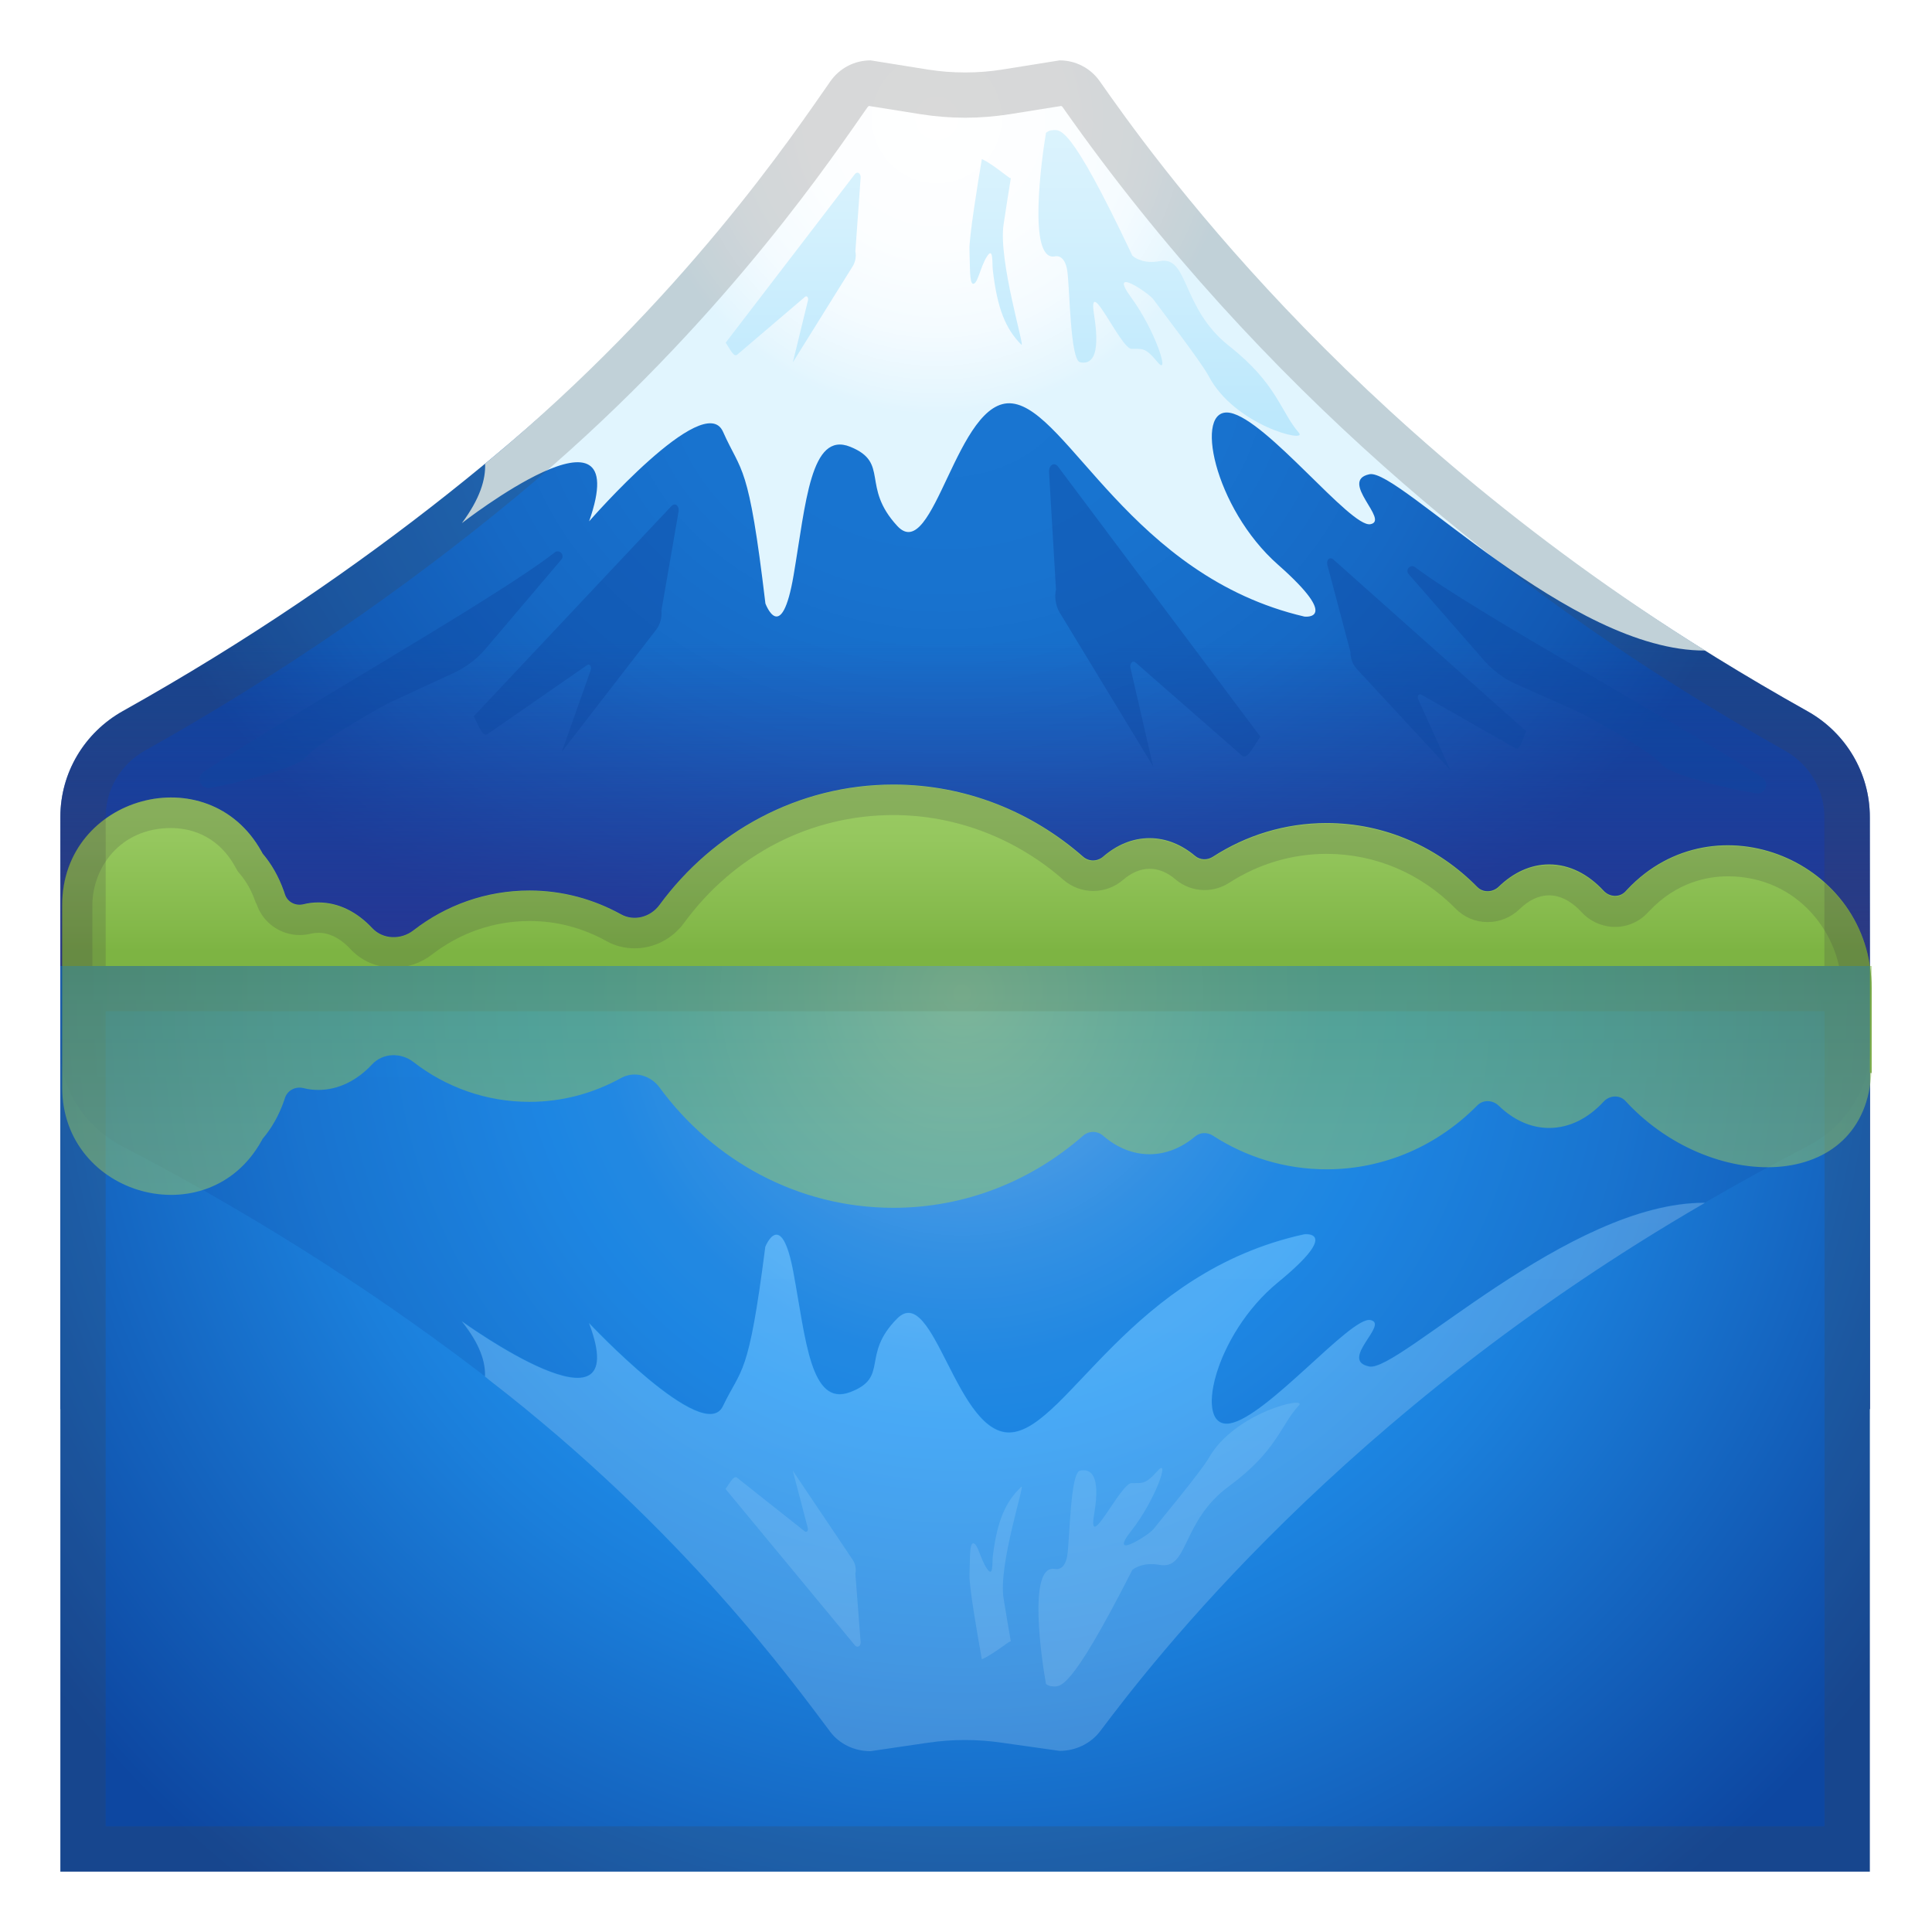
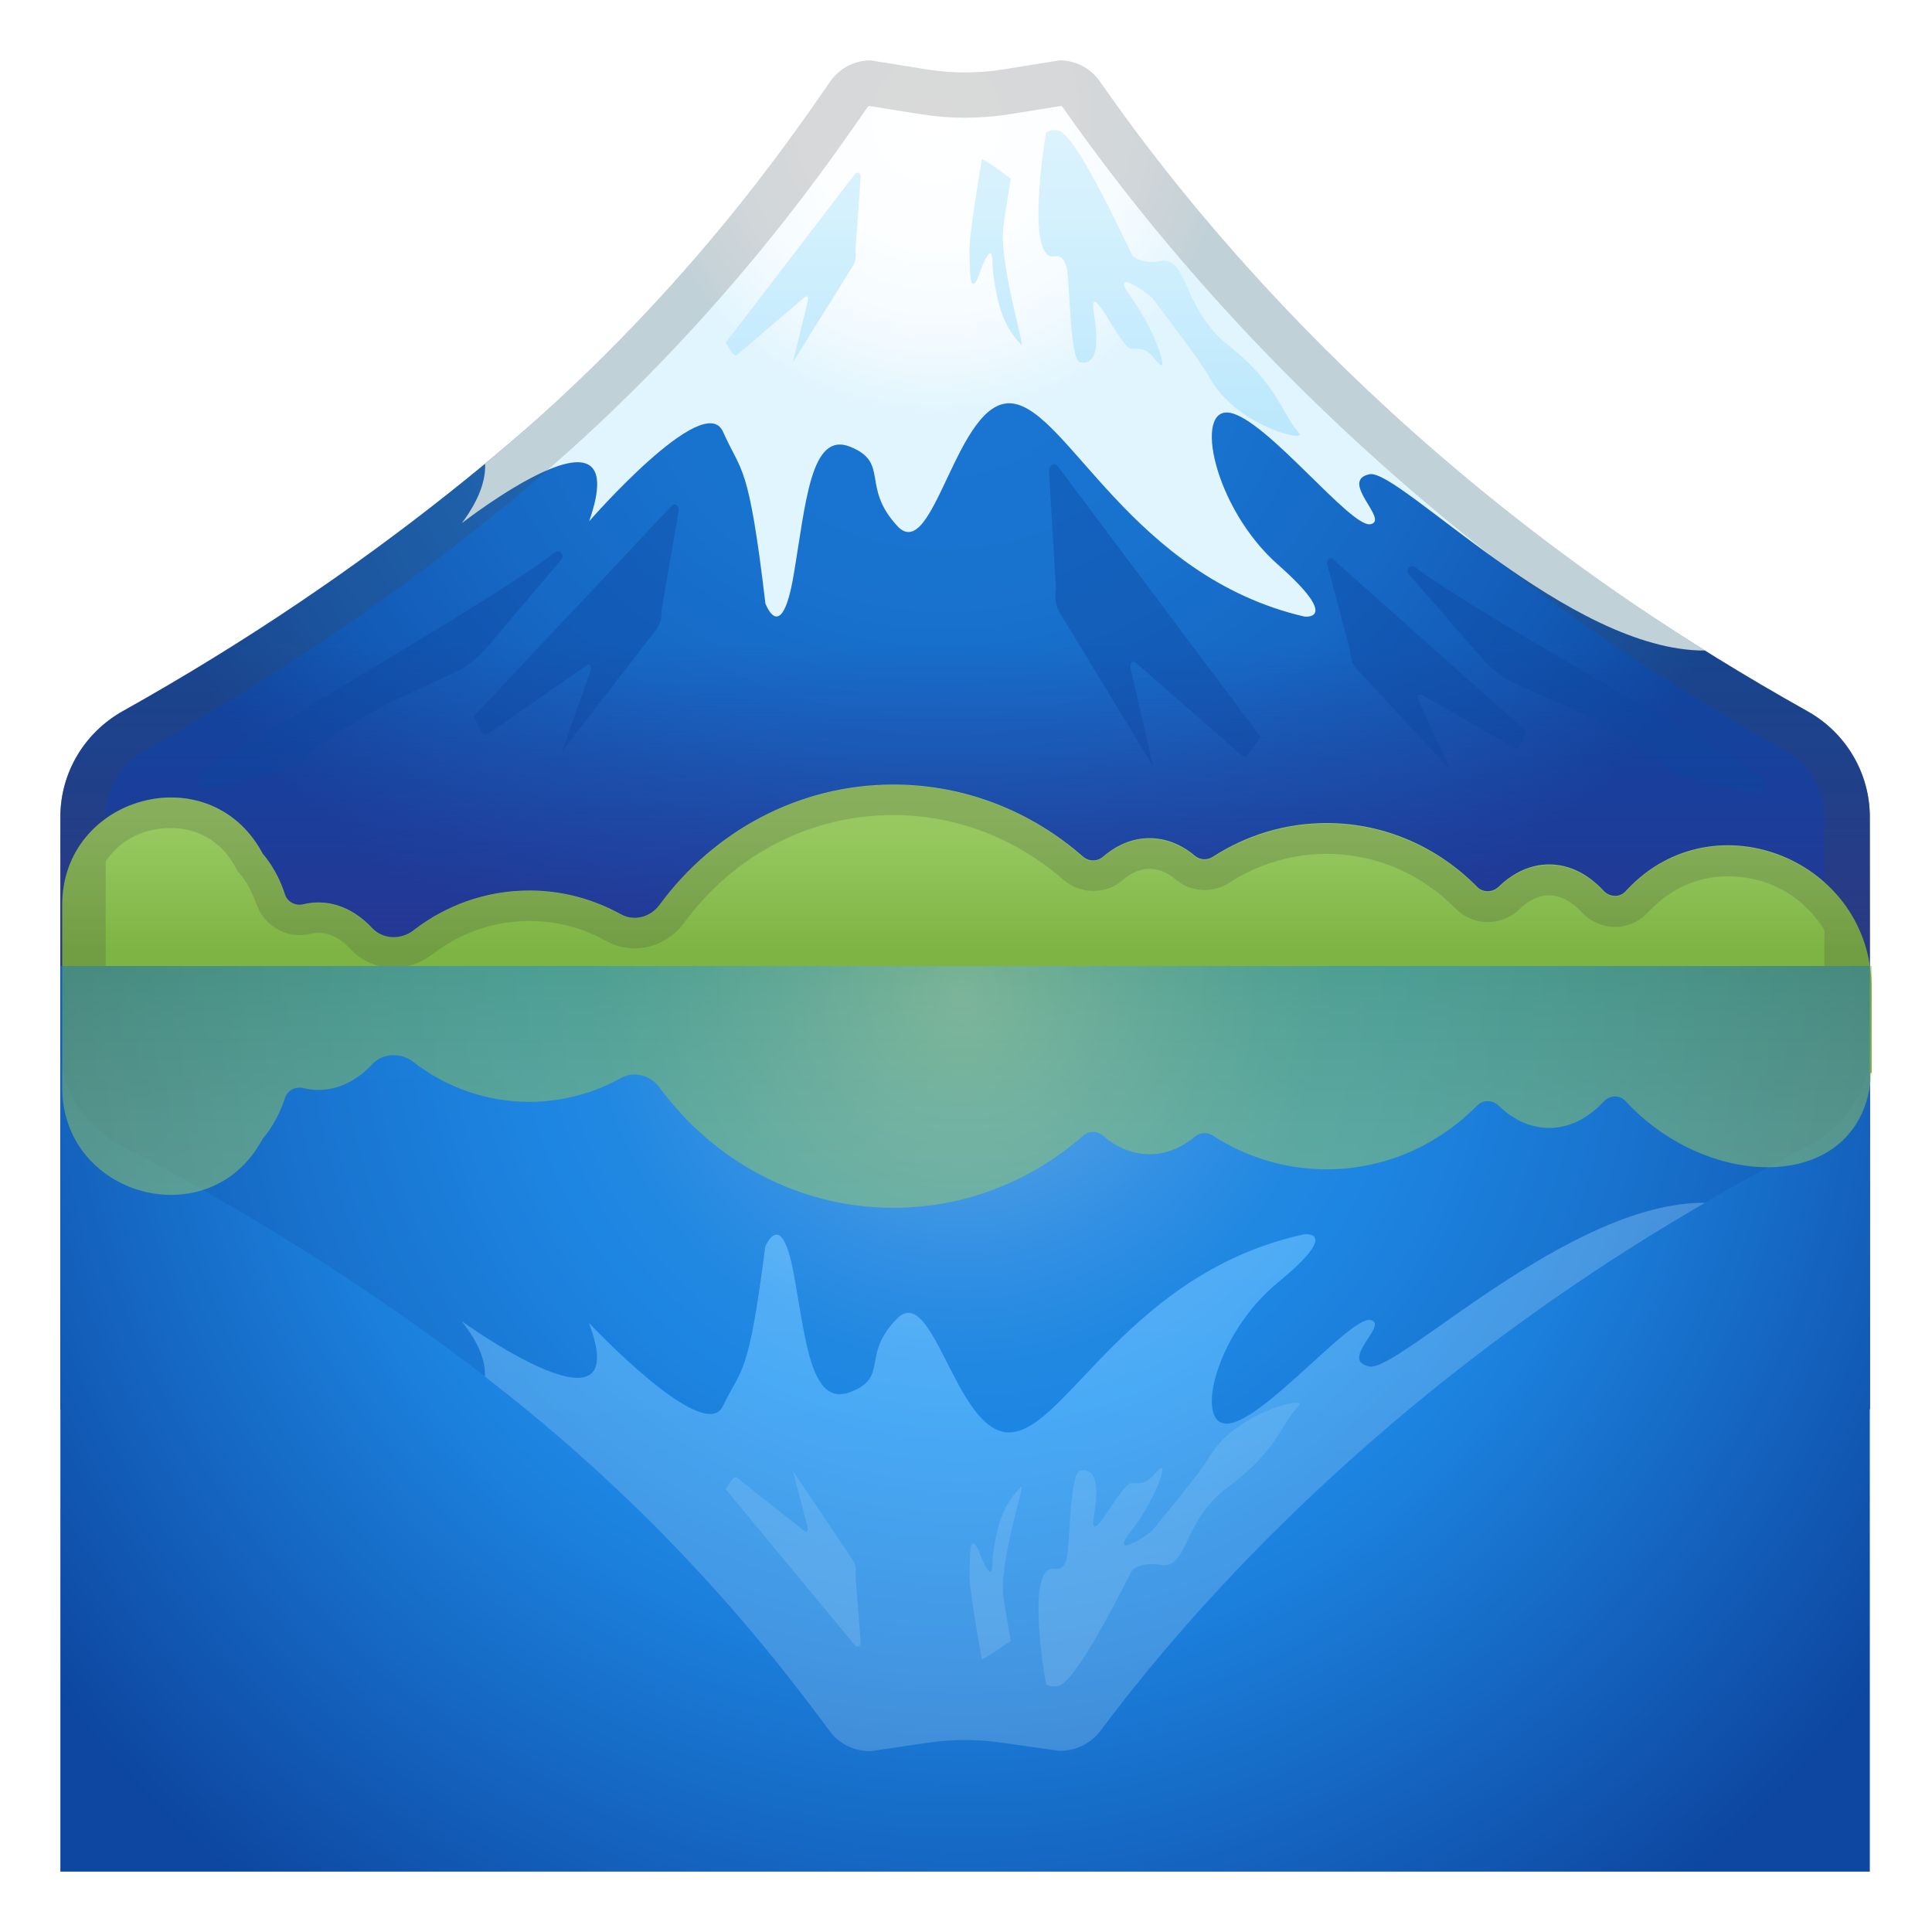
<svg xmlns="http://www.w3.org/2000/svg" viewBox="0 0 128 128">
  <radialGradient id="i" cx="62.563" cy="24.5" gradientTransform="matrix(1.0276e-13 1 -1.2391 1.276e-13 92.922 -38.063)" gradientUnits="userSpaceOnUse" r="55.34">
    <stop offset="0" stop-color="#1976D2" />
    <stop offset=".258" stop-color="#1873CF" />
    <stop offset=".469" stop-color="#1669C5" />
    <stop offset=".662" stop-color="#1259B4" />
    <stop offset=".81" stop-color="#0D47A1" />
    <stop offset="1" stop-color="#0D47A1" />
  </radialGradient>
  <path d="m71.93 5.35h-15.98s-14.46 23.1-47.81 41.76c-2.55 1.43-4.14 4.09-4.14 7.01v39.23h119.88v-39.23c0-2.91-1.59-5.58-4.13-7-33.36-18.67-47.82-41.77-47.82-41.77z" fill="url(#i)" />
  <linearGradient id="h" gradientUnits="userSpaceOnUse" x1="63.938" x2="63.938" y1="64.583" y2="42.5">
    <stop offset="0" stop-color="#283593" />
    <stop offset="1" stop-color="#283593" stop-opacity="0" />
  </linearGradient>
  <path d="m71.93 5.35h-15.98s-14.46 23.1-47.81 41.76c-2.55 1.43-4.14 4.09-4.14 7.01v39.23h119.88v-39.23c0-2.91-1.59-5.58-4.13-7-33.36-18.67-47.82-41.77-47.82-41.77z" fill="url(#h)" />
  <radialGradient id="g" cx="62.063" cy="7.833" gradientTransform="matrix(.999 0 0 1 .0665 0)" gradientUnits="userSpaceOnUse" r="19.639">
    <stop offset="0" stop-color="#fff" />
    <stop offset=".439" stop-color="#FCFEFF" />
    <stop offset=".718" stop-color="#F4FBFF" />
    <stop offset=".952" stop-color="#E5F6FE" />
    <stop offset="1" stop-color="#E1F5FE" />
  </radialGradient>
  <path d="m39.03 34.54s7.62-8.75 8.87-5.94 1.69 1.94 2.81 11.38c0 0 1.06 2.88 1.87-1.88s1.12-9.56 3.75-8.5 0.69 2.62 3.12 5.25c2.43 2.62 3.93-8.56 7.62-8.12s7.87 11.44 19.35 14.12c0 0 2.5 0.31-1.75-3.44s-5.62-10.5-3.18-10.06c2.43 0.44 7.99 7.62 9.3 7.38s-2.12-2.88-0.06-3.31c1.93-0.41 13.23 11.74 22.25 11.68-24.08-15.01-36.74-32.9-40.12-37.72-0.61-0.87-1.6-1.38-2.66-1.38l-3.81 0.61c-1.62 0.26-3.28 0.26-4.9 0l-3.81-0.61c-1.06 0-2.05 0.51-2.66 1.38-2.45 3.5-9.8 14.54-22.88 25.34 0.04 1.05-0.34 2.32-1.54 3.94 0 0 11.55-9 8.43-0.12z" fill="url(#g)" />
  <linearGradient id="f" gradientUnits="userSpaceOnUse" x1="77.441" x2="77.441" y1="3.333" y2="32.954">
    <stop offset="0" stop-color="#E1F5FE" />
    <stop offset=".351" stop-color="#D5F1FD" />
    <stop offset=".991" stop-color="#B4E5FC" />
    <stop offset="1" stop-color="#B3E5FC" />
  </linearGradient>
  <path d="m69.86 16.99s0.67-0.23 0.85 0.95c0.17 1.18 0.19 5.93 0.85 6.06 0.66 0.14 1.39-0.21 0.93-3.11s1.74 2.2 2.47 2.22 0.89-0.14 1.74 0.89c0.85 1.02-0.15-2.1-1.75-4.28s1.18-0.29 1.47 0.12 3.17 4.14 3.66 5.08c1.73 3.28 6.57 4.45 5.98 3.76-1.22-1.4-1.44-3.25-4.63-5.76-3.19-2.52-2.66-5.99-4.6-5.62-1.04 0.2-1.63-0.21-1.78-0.34-0.03-0.02-0.05-0.05-0.06-0.09-4.17-8.81-4.75-8.27-5.32-8.24-0.12 0.01-0.25 0.07-0.37 0.17-0.3 1.77-1.21 8.46 0.56 8.19z" fill="url(#f)" />
  <linearGradient id="e" gradientUnits="userSpaceOnUse" x1="65.959" x2="65.959" y1="3.333" y2="32.954">
    <stop offset="0" stop-color="#E1F5FE" />
    <stop offset=".351" stop-color="#D5F1FD" />
    <stop offset=".991" stop-color="#B4E5FC" />
    <stop offset="1" stop-color="#B3E5FC" />
  </linearGradient>
  <path d="m64.23 16.54c0.04 1.04-0.01 2.21 0.23 2.26 0.31 0.06 0.49-1.13 0.93-1.81 0.44-0.69 0.33 0.48 0.39 0.93 0.29 2.49 0.83 3.86 1.89 4.92 0.27 0.27-1.54-5.56-1.18-7.97 0.18-1.16 0.34-2.24 0.48-3.07h-0.05c-0.14-0.06-1.16-0.92-1.8-1.23-0.03-0.01-0.05-0.02-0.07-0.03-0.27 1.59-0.85 5.2-0.82 6z" fill="url(#e)" />
  <path d="m93.31 38.02c-0.22-0.3 0.15-0.67 0.45-0.44 3.9 2.96 17.64 10.46 22.99 13.93 0.52 0.34 0.21 1.15-0.4 1.05-1.86-0.29-5.72-1.25-6.22-1.87-0.73-0.89-4.03-2.72-5.08-3.28-0.2-0.11-0.41-0.21-0.62-0.31l-4.02-1.79c-0.78-0.35-1.48-0.87-2.05-1.51l-5.05-5.78z" fill="#0D47A1" opacity=".4" />
  <path d="m88.32 37.05c-0.23-0.18-0.46 0.04-0.38 0.37l1.53 5.78c-0.01 0.4 0.15 0.83 0.42 1.12l6.2 6.7-2.12-4.67c-0.1-0.21 0.02-0.42 0.19-0.33l6.23 3.55c0.29 0.14 0.41-0.33 0.72-1.13l-12.79-11.39z" fill="#0D47A1" opacity=".4" />
  <path d="m70.08 30.89c-0.25-0.29-0.59-0.07-0.58 0.37l0.46 7.79c-0.11 0.51-0.02 1.1 0.25 1.54l6.19 10.19-1.5-6.52c-0.07-0.3 0.14-0.53 0.33-0.37l7.05 6.17c0.33 0.25 0.61-0.31 1.22-1.26l-13.42-17.91z" fill="#0D47A1" opacity=".4" />
  <path d="m37.21 37.05c0.22-0.31-0.17-0.68-0.46-0.45-3.94 3.08-17.85 10.92-23.26 14.54-0.53 0.35-0.2 1.17 0.43 1.06 1.9-0.33 5.81-1.36 6.32-2 0.73-0.92 4.07-2.83 5.14-3.42 0.21-0.12 0.41-0.22 0.63-0.32l4.08-1.89c0.8-0.37 1.5-0.91 2.07-1.57l5.05-5.95z" fill="#0D47A1" opacity=".4" />
  <path d="m44.5 33.51c0.24-0.22 0.51 0 0.46 0.37l-1.14 6.58c0.05 0.45-0.09 0.94-0.36 1.28l-6.24 8.07 1.91-5.4c0.09-0.25-0.07-0.47-0.24-0.34l-6.59 4.57c-0.31 0.18-0.49-0.32-0.91-1.19l13.11-13.94z" fill="#0D47A1" opacity=".4" />
  <linearGradient id="d" gradientUnits="userSpaceOnUse" x1="52.549" x2="52.549" y1="3.333" y2="32.954">
    <stop offset="0" stop-color="#E1F5FE" />
    <stop offset=".351" stop-color="#D5F1FD" />
    <stop offset=".991" stop-color="#B4E5FC" />
    <stop offset="1" stop-color="#B3E5FC" />
  </linearGradient>
  <path d="m56.65 11.52c0.16-0.18 0.38-0.04 0.37 0.24l-0.35 4.9c0.07 0.32 0 0.69-0.17 0.97l-3.97 6.37 1-4.1c0.05-0.19-0.08-0.34-0.2-0.23l-4.49 3.83c-0.21 0.16-0.38-0.2-0.76-0.8l8.57-11.18z" fill="url(#d)" />
  <linearGradient id="c" gradientTransform="matrix(-1 0 0 1 -168 0)" gradientUnits="userSpaceOnUse" x1="-232.06" x2="-232.06" y1="51.667" y2="66.167">
    <stop offset="0" stop-color="#9CCC65" />
    <stop offset=".273" stop-color="#95C75E" />
    <stop offset=".681" stop-color="#83B849" />
    <stop offset=".781" stop-color="#7DB443" />
    <stop offset="1" stop-color="#7CB342" />
  </linearGradient>
  <path d="m4.12 59.96c0-7.23 9.66-9.88 13.19-3.57 0.03 0.05 0.06 0.1 0.08 0.15 0.59 0.69 1.07 1.52 1.42 2.51 0.02 0.07 0.05 0.14 0.07 0.21 0.17 0.51 0.7 0.78 1.23 0.65 0.32-0.08 0.64-0.12 0.98-0.12 1.34 0 2.57 0.63 3.57 1.7 0.71 0.76 1.91 0.79 2.73 0.15 2.14-1.66 4.8-2.64 7.69-2.64 2.2 0 4.26 0.58 6.07 1.58 0.87 0.48 1.95 0.18 2.54-0.62 3.55-4.84 9.17-7.98 15.5-7.98 4.79 0 9.17 1.8 12.56 4.77 0.38 0.34 0.94 0.34 1.33 0.01 0.9-0.78 1.95-1.23 3.08-1.23 1.1 0 2.13 0.43 3.01 1.17 0.34 0.29 0.82 0.3 1.19 0.06 2.18-1.41 4.76-2.23 7.53-2.23 3.89 0 7.41 1.62 9.98 4.23 0.39 0.4 1.03 0.37 1.43-0.02 0.95-0.92 2.1-1.47 3.33-1.47 1.36 0 2.6 0.65 3.61 1.74 0.39 0.43 1.06 0.47 1.45 0.05 0.04-0.05 0.09-0.09 0.13-0.14 5.81-6.16 16.18-1.9 16.18 6.57v5.59h-119.88v-11.12z" fill="url(#c)" />
  <g opacity=".2">
    <path d="m59.19 54c4.1 0 8.1 1.52 11.25 4.28 0.55 0.48 1.26 0.75 1.99 0.75 0.72 0 1.42-0.26 1.97-0.73 0.57-0.49 1.16-0.74 1.77-0.74 0.59 0 1.17 0.24 1.72 0.71 0.53 0.45 1.21 0.7 1.91 0.7 0.59 0 1.16-0.17 1.65-0.49 1.94-1.25 4.17-1.91 6.44-1.91 3.21 0 6.25 1.29 8.55 3.63 0.56 0.57 1.31 0.89 2.12 0.89 0.8 0 1.55-0.31 2.13-0.87 0.62-0.6 1.27-0.9 1.94-0.9 0.93 0 1.68 0.6 2.14 1.1 0.58 0.63 1.39 0.99 2.24 0.99 0.81 0 1.6-0.34 2.15-0.94l0.12-0.12c1.79-1.89 3.81-2.29 5.2-2.29 4.65 0 7.53 3.88 7.53 7.48v3.59h-115.89v-9.15c0-2.48 1.83-5.12 5.21-5.12 1.05 0 3 0.33 4.23 2.53l0.08 0.14 0.1 0.18 0.13 0.16c0.45 0.52 0.8 1.15 1.05 1.87l0.08 0.16c0.41 1.22 1.56 2.05 2.86 2.05 0.24 0 0.49-0.03 0.73-0.09 0.17-0.04 0.34-0.06 0.51-0.06 0.92 0 1.65 0.58 2.11 1.07 0.74 0.8 1.77 1.24 2.88 1.24 0.91 0 1.81-0.31 2.53-0.87 1.88-1.45 4.12-2.22 6.46-2.22 1.8 0 3.51 0.45 5.1 1.33 0.57 0.32 1.21 0.48 1.87 0.48 1.27 0 2.49-0.62 3.26-1.67 3.33-4.55 8.39-7.16 13.88-7.16m0-2c-6.34 0-11.95 3.14-15.5 7.98-0.4 0.54-1.02 0.85-1.65 0.85-0.3 0-0.61-0.07-0.9-0.23-1.81-1.01-3.87-1.58-6.07-1.58-2.88 0-5.54 0.98-7.69 2.64-0.39 0.3-0.85 0.45-1.31 0.45-0.52 0-1.04-0.2-1.42-0.6-1-1.07-2.23-1.7-3.57-1.7-0.33 0-0.66 0.04-0.98 0.12-0.09 0.02-0.17 0.03-0.26 0.03-0.43 0-0.82-0.26-0.97-0.69-0.02-0.07-0.05-0.14-0.07-0.21-0.35-0.99-0.83-1.83-1.42-2.51-0.03-0.05-0.06-0.1-0.08-0.15-1.37-2.46-3.68-3.56-5.98-3.56-3.61 0-7.21 2.71-7.21 7.12v11.15h119.89v-5.59c0-5.69-4.69-9.48-9.53-9.48-2.36 0-4.75 0.9-6.65 2.92-0.04 0.05-0.09 0.09-0.13 0.14-0.19 0.2-0.43 0.3-0.68 0.3-0.28 0-0.56-0.12-0.77-0.34-1-1.09-2.25-1.74-3.61-1.74-1.23 0-2.38 0.54-3.33 1.47-0.21 0.2-0.47 0.3-0.74 0.3-0.25 0-0.5-0.09-0.69-0.29-2.57-2.61-6.09-4.23-9.98-4.23-2.77 0-5.34 0.82-7.53 2.23-0.17 0.11-0.37 0.17-0.57 0.17-0.22 0-0.45-0.07-0.63-0.23-0.88-0.74-1.91-1.17-3.01-1.17-1.13 0-2.18 0.45-3.08 1.23-0.19 0.16-0.42 0.25-0.66 0.25s-0.48-0.09-0.67-0.26c-3.38-2.99-7.75-4.79-12.55-4.79z" fill="#424242" />
-   </g>
-   <g opacity=".2">
    <path d="m57.57 7.02 3.44 0.55c0.96 0.15 1.95 0.23 2.93 0.23s1.96-0.08 2.93-0.23l3.44-0.55c0.04 0.02 0.08 0.05 0.1 0.09 13.34 19.01 29.56 31.41 40.86 38.47 0.03 0.02 0.07 0.05 0.1 0.07 2.36 1.47 4.62 2.81 6.9 4.09 1.6 0.9 2.6 2.58 2.6 4.39v36.23h-113.87v-36.24c0-1.81 1-3.49 2.6-4.39 8.81-4.93 17.13-10.63 24.73-16.93 12.5-10.4 19.91-21.05 22.7-25.06l0.44-0.63c0.03-0.04 0.06-0.07 0.1-0.09m12.63-3.02-3.81 0.61c-0.81 0.13-1.63 0.19-2.45 0.19s-1.64-0.06-2.45-0.19l-3.81-0.61c-1.06 0-2.05 0.51-2.66 1.38-2.43 3.47-9.7 14.38-22.61 25.11-6.59 5.47-14.64 11.23-24.28 16.62-2.54 1.43-4.13 4.09-4.13 7.01v39.23h119.88v-39.23c0-2.91-1.59-5.58-4.13-7-2.36-1.32-4.61-2.66-6.78-4.02h0.01c-24.08-15.01-36.74-32.9-40.12-37.72-0.61-0.87-1.6-1.38-2.66-1.38z" fill="#424242" />
  </g>
  <radialGradient id="b" cx="63.729" cy="65.833" gradientTransform="matrix(.999 0 0 1 .0665 0)" gradientUnits="userSpaceOnUse" r="75.834">
    <stop offset="0" stop-color="#90CAF9" />
    <stop offset=".035" stop-color="#81C3F8" />
    <stop offset=".14" stop-color="#58B0F6" />
    <stop offset=".235" stop-color="#3AA2F4" />
    <stop offset=".317" stop-color="#2799F3" />
    <stop offset=".376" stop-color="#2196F3" />
    <stop offset=".585" stop-color="#1B7FDB" />
    <stop offset="1" stop-color="#0D47A1" />
  </radialGradient>
  <rect fill="url(#b)" height="60" width="119.88" x="4" y="64" />
  <g opacity=".2">
-     <path d="m120.88 67v54h-113.88v-54h113.88m3-3h-119.88v60h119.88v-60z" fill="#424242" />
+     <linearGradient id="a" gradientUnits="userSpaceOnUse" x1="63.938" x2="63.938" y1="48.446" y2="79.261">
+       <stop offset="0" stop-color="#1976D2" />
+       <stop offset=".189" stop-color="#166AC5" />
+       <stop offset=".769" stop-color="#0D47A1" />
+       <stop offset=".802" stop-color="#0D47A1" />
+       <stop offset="1" stop-color="#0D47A1" />
+     </linearGradient>
+     <path d="m4 64v5.46c0 2.71 1.59 5.18 4.13 6.5 9.64 5.01 17.69 10.36 24.28 15.44-0.09-0.07-0.18-0.14-0.27-0.22 0.04-0.97-0.34-2.16-1.54-3.66 0 0 11.55 8.36 8.43 0.12 0 0 7.62 8.12 8.87 5.51s1.69-1.8 2.81-10.56c0 0 1.06-2.67 1.87 1.74s1.12 8.88 3.75 7.89c2.62-0.99 0.69-2.44 3.12-4.88s3.93 7.95 7.62 7.54c3.68-0.41 7.87-10.62 19.35-13.12 0 0 2.5-0.29-1.75 3.19s-5.62 9.75-3.18 9.34c2.43-0.41 7.99-7.08 9.3-6.85s-2.12 2.67-0.06 3.08c1.93 0.38 13.22-10.9 22.24-10.85 2.17-1.26 4.42-2.5 6.78-3.73 2.54-1.32 4.13-3.8 4.13-6.5v-5.44h-119.88z" fill="url(#a)" />
+     <linearGradient id="n" gradientUnits="userSpaceOnUse" x1="71.782" x2="71.782" y1="79.114" y2="97.251">
+       <stop offset="0" stop-color="#fff" />
+       <stop offset=".494" stop-color="#F3FBFF" />
+       <stop offset="1" stop-color="#E1F5FE" />
+     </linearGradient>
+     <path d="m112.96 79.69c-9.02-0.05-20.31 11.23-22.24 10.85-2.06-0.41 1.37-2.84 0.06-3.08-1.31-0.23-6.87 6.44-9.3 6.85s-1.06-5.86 3.18-9.34c4.25-3.48 1.75-3.19 1.75-3.19-11.49 2.5-15.67 12.71-19.35 13.12s-5.18-9.98-7.62-7.54c-2.43 2.44-0.5 3.89-3.12 4.88s-2.93-3.48-3.75-7.89c-0.81-4.41-1.87-1.74-1.87-1.74-1.12 8.76-1.56 7.95-2.81 10.56s-8.87-5.51-8.87-5.51c3.12 8.24-8.43-0.12-8.43-0.12 1.2 1.5 1.58 2.69 1.54 3.66 0.09 0.07 0.18 0.14 0.27 0.22 12.9 9.96 20.17 20.09 22.61 23.32 0.61 0.81 1.6 1.28 2.66 1.28l3.81-0.56c1.62-0.24 3.28-0.24 4.9 0l3.82 0.54c1.06 0 2.05-0.48 2.67-1.28 3.37-4.47 16.03-21.09 40.09-35.03 0.01 0 0 0 0 0z" fill="url(#n)" />
  </g>
-   <linearGradient id="a" gradientUnits="userSpaceOnUse" x1="63.938" x2="63.938" y1="48.446" y2="79.261">
-     <stop offset="0" stop-color="#1976D2" />
-     <stop offset=".189" stop-color="#166AC5" />
-     <stop offset=".769" stop-color="#0D47A1" />
-     <stop offset=".802" stop-color="#0D47A1" />
-     <stop offset="1" stop-color="#0D47A1" />
-   </linearGradient>
-   <path d="m4 64v5.46c0 2.71 1.59 5.18 4.13 6.5 9.64 5.01 17.69 10.36 24.28 15.44-0.09-0.07-0.18-0.14-0.27-0.22 0.04-0.97-0.34-2.16-1.54-3.66 0 0 11.55 8.36 8.43 0.12 0 0 7.62 8.12 8.87 5.51s1.69-1.8 2.81-10.56c0 0 1.06-2.67 1.87 1.74s1.12 8.88 3.75 7.89c2.62-0.99 0.69-2.44 3.12-4.88s3.93 7.95 7.62 7.54c3.68-0.41 7.87-10.62 19.35-13.12 0 0 2.5-0.29-1.75 3.19s-5.62 9.75-3.18 9.34c2.43-0.41 7.99-7.08 9.3-6.85s-2.12 2.67-0.06 3.08c1.93 0.38 13.22-10.9 22.24-10.85 2.17-1.26 4.42-2.5 6.78-3.73 2.54-1.32 4.13-3.8 4.13-6.5v-5.44h-119.88z" fill="url(#a)" opacity=".2" />
-   <linearGradient id="n" gradientUnits="userSpaceOnUse" x1="71.782" x2="71.782" y1="79.114" y2="97.251">
-     <stop offset="0" stop-color="#fff" />
-     <stop offset=".494" stop-color="#F3FBFF" />
-     <stop offset="1" stop-color="#E1F5FE" />
-   </linearGradient>
-   <path d="m112.96 79.69c-9.02-0.05-20.31 11.23-22.24 10.85-2.06-0.41 1.37-2.84 0.06-3.08-1.31-0.23-6.87 6.44-9.3 6.85s-1.06-5.86 3.18-9.34c4.25-3.48 1.75-3.19 1.75-3.19-11.49 2.5-15.67 12.71-19.35 13.12s-5.18-9.98-7.62-7.54c-2.43 2.44-0.5 3.89-3.12 4.88s-2.93-3.48-3.75-7.89c-0.81-4.41-1.87-1.74-1.87-1.74-1.12 8.76-1.56 7.95-2.81 10.56s-8.87-5.51-8.87-5.51c3.12 8.24-8.43-0.12-8.43-0.12 1.2 1.5 1.58 2.69 1.54 3.66 0.09 0.07 0.18 0.14 0.27 0.22 12.9 9.96 20.17 20.09 22.61 23.32 0.61 0.81 1.6 1.28 2.66 1.28l3.81-0.56c1.62-0.24 3.28-0.24 4.9 0l3.82 0.54c1.06 0 2.05-0.48 2.67-1.28 3.37-4.47 16.03-21.09 40.09-35.03 0.01 0 0 0 0 0z" fill="url(#n)" opacity=".2" />
  <g opacity=".15">
    <linearGradient id="m" gradientTransform="matrix(1 0 0 -1 0 68)" gradientUnits="userSpaceOnUse" x1="77.441" x2="77.441" y1="-48.619" y2="-21.114">
      <stop offset="0" stop-color="#E1F5FE" />
      <stop offset=".351" stop-color="#D5F1FD" />
      <stop offset=".991" stop-color="#B4E5FC" />
      <stop offset="1" stop-color="#B3E5FC" />
    </linearGradient>
    <path d="m69.86 103.94s0.67 0.22 0.85-0.88c0.17-1.09 0.19-5.5 0.85-5.63s1.39 0.2 0.93 2.89 1.74-2.04 2.47-2.06 0.89 0.13 1.74-0.82-0.15 1.95-1.75 3.98 1.18 0.27 1.47-0.11 3.17-3.84 3.66-4.71c1.73-3.05 6.57-4.13 5.98-3.49-1.22 1.3-1.44 3.01-4.63 5.35s-2.66 5.56-4.6 5.22c-1.04-0.19-1.63 0.19-1.78 0.31-0.03 0.02-0.05 0.05-0.06 0.08-4.17 8.18-4.75 7.67-5.32 7.65-0.12-0.01-0.25-0.06-0.37-0.15-0.3-1.67-1.21-7.88 0.56-7.63z" fill="url(#m)" />
    <linearGradient id="l" gradientTransform="matrix(1 0 0 -1 0 68)" gradientUnits="userSpaceOnUse" x1="65.959" x2="65.959" y1="-48.619" y2="-21.114">
      <stop offset="0" stop-color="#E1F5FE" />
      <stop offset=".351" stop-color="#D5F1FD" />
      <stop offset=".991" stop-color="#B4E5FC" />
      <stop offset="1" stop-color="#B3E5FC" />
    </linearGradient>
    <path d="m64.23 104.35c0.04-0.97-0.01-2.05 0.23-2.1 0.31-0.05 0.49 1.05 0.93 1.68 0.44 0.65 0.33-0.44 0.39-0.86 0.29-2.31 0.83-3.58 1.89-4.57 0.27-0.25-1.54 5.16-1.18 7.4 0.18 1.08 0.34 2.08 0.48 2.85h-0.05c-0.14 0.05-1.16 0.86-1.8 1.15-0.03 0.01-0.05 0.02-0.07 0.03-0.27-1.48-0.85-4.83-0.82-5.58z" fill="url(#l)" />
+     <linearGradient id="k" gradientTransform="matrix(1 0 0 -1 0 68)" gradientUnits="userSpaceOnUse" x1="52.549" x2="52.549" y1="-48.619" y2="-21.114">
+       <stop offset="0" stop-color="#E1F5FE" />
+       <stop offset=".351" stop-color="#D5F1FD" />
+       <stop offset=".991" stop-color="#B4E5FC" />
+       <stop offset="1" stop-color="#B3E5FC" />
+     </linearGradient>
+     <path d="m56.65 109.02c0.16 0.17 0.38 0.04 0.37-0.22l-0.35-4.55c0.07-0.3 0-0.64-0.17-0.9l-3.98-5.92 1 3.81c0.05 0.17-0.08 0.31-0.2 0.22l-4.49-3.56c-0.21-0.14-0.38 0.19-0.76 0.75l8.58 10.37z" fill="url(#k)" />
  </g>
-   <linearGradient id="k" gradientTransform="matrix(1 0 0 -1 0 68)" gradientUnits="userSpaceOnUse" x1="52.549" x2="52.549" y1="-48.619" y2="-21.114">
-     <stop offset="0" stop-color="#E1F5FE" />
-     <stop offset=".351" stop-color="#D5F1FD" />
-     <stop offset=".991" stop-color="#B4E5FC" />
-     <stop offset="1" stop-color="#B3E5FC" />
-   </linearGradient>
-   <path d="m56.65 109.02c0.16 0.17 0.38 0.04 0.37-0.22l-0.35-4.55c0.07-0.3 0-0.64-0.17-0.9l-3.98-5.92 1 3.81c0.05 0.17-0.08 0.31-0.2 0.22l-4.49-3.56c-0.21-0.14-0.38 0.19-0.76 0.75l8.58 10.37z" fill="url(#k)" opacity=".15" />
  <g opacity=".5">
    <linearGradient id="j" gradientTransform="matrix(-1 0 0 -1 -168 -64.702)" gradientUnits="userSpaceOnUse" x1="-232.06" x2="-232.06" y1="-144.7" y2="-129.1">
      <stop offset="0" stop-color="#9CCC65" />
      <stop offset=".342" stop-color="#95C75E" />
      <stop offset=".854" stop-color="#83B849" />
      <stop offset="1" stop-color="#7CB342" />
    </linearGradient>
    <path d="m4.12 72.04c0 7.23 9.66 9.88 13.19 3.57 0.03-0.05 0.06-0.1 0.08-0.15 0.59-0.69 1.07-1.52 1.42-2.51 0.02-0.07 0.05-0.14 0.07-0.21 0.17-0.51 0.7-0.78 1.23-0.65 0.32 0.08 0.64 0.12 0.98 0.12 1.34 0 2.57-0.63 3.57-1.7 0.71-0.76 1.91-0.79 2.73-0.15 2.14 1.66 4.8 2.64 7.69 2.64 2.2 0 4.26-0.58 6.07-1.58 0.87-0.48 1.95-0.18 2.54 0.62 3.55 4.84 9.17 7.98 15.5 7.98 4.79 0 9.17-1.8 12.56-4.77 0.38-0.34 0.94-0.34 1.33-0.01 0.9 0.78 1.95 1.23 3.08 1.23 1.1 0 2.13-0.43 3.01-1.17 0.34-0.29 0.82-0.3 1.19-0.06 2.18 1.41 4.76 2.23 7.53 2.23 3.89 0 7.41-1.62 9.98-4.23 0.39-0.4 1.03-0.37 1.43 0.02 0.95 0.92 2.1 1.47 3.33 1.47 1.36 0 2.6-0.65 3.61-1.74 0.39-0.43 1.06-0.47 1.45-0.05 0.04 0.05 0.09 0.09 0.13 0.14 5.81 6.16 16.18 5.9 16.18-2.57v-6.51h-119.88v8.04z" fill="url(#j)" />
  </g>
</svg>
